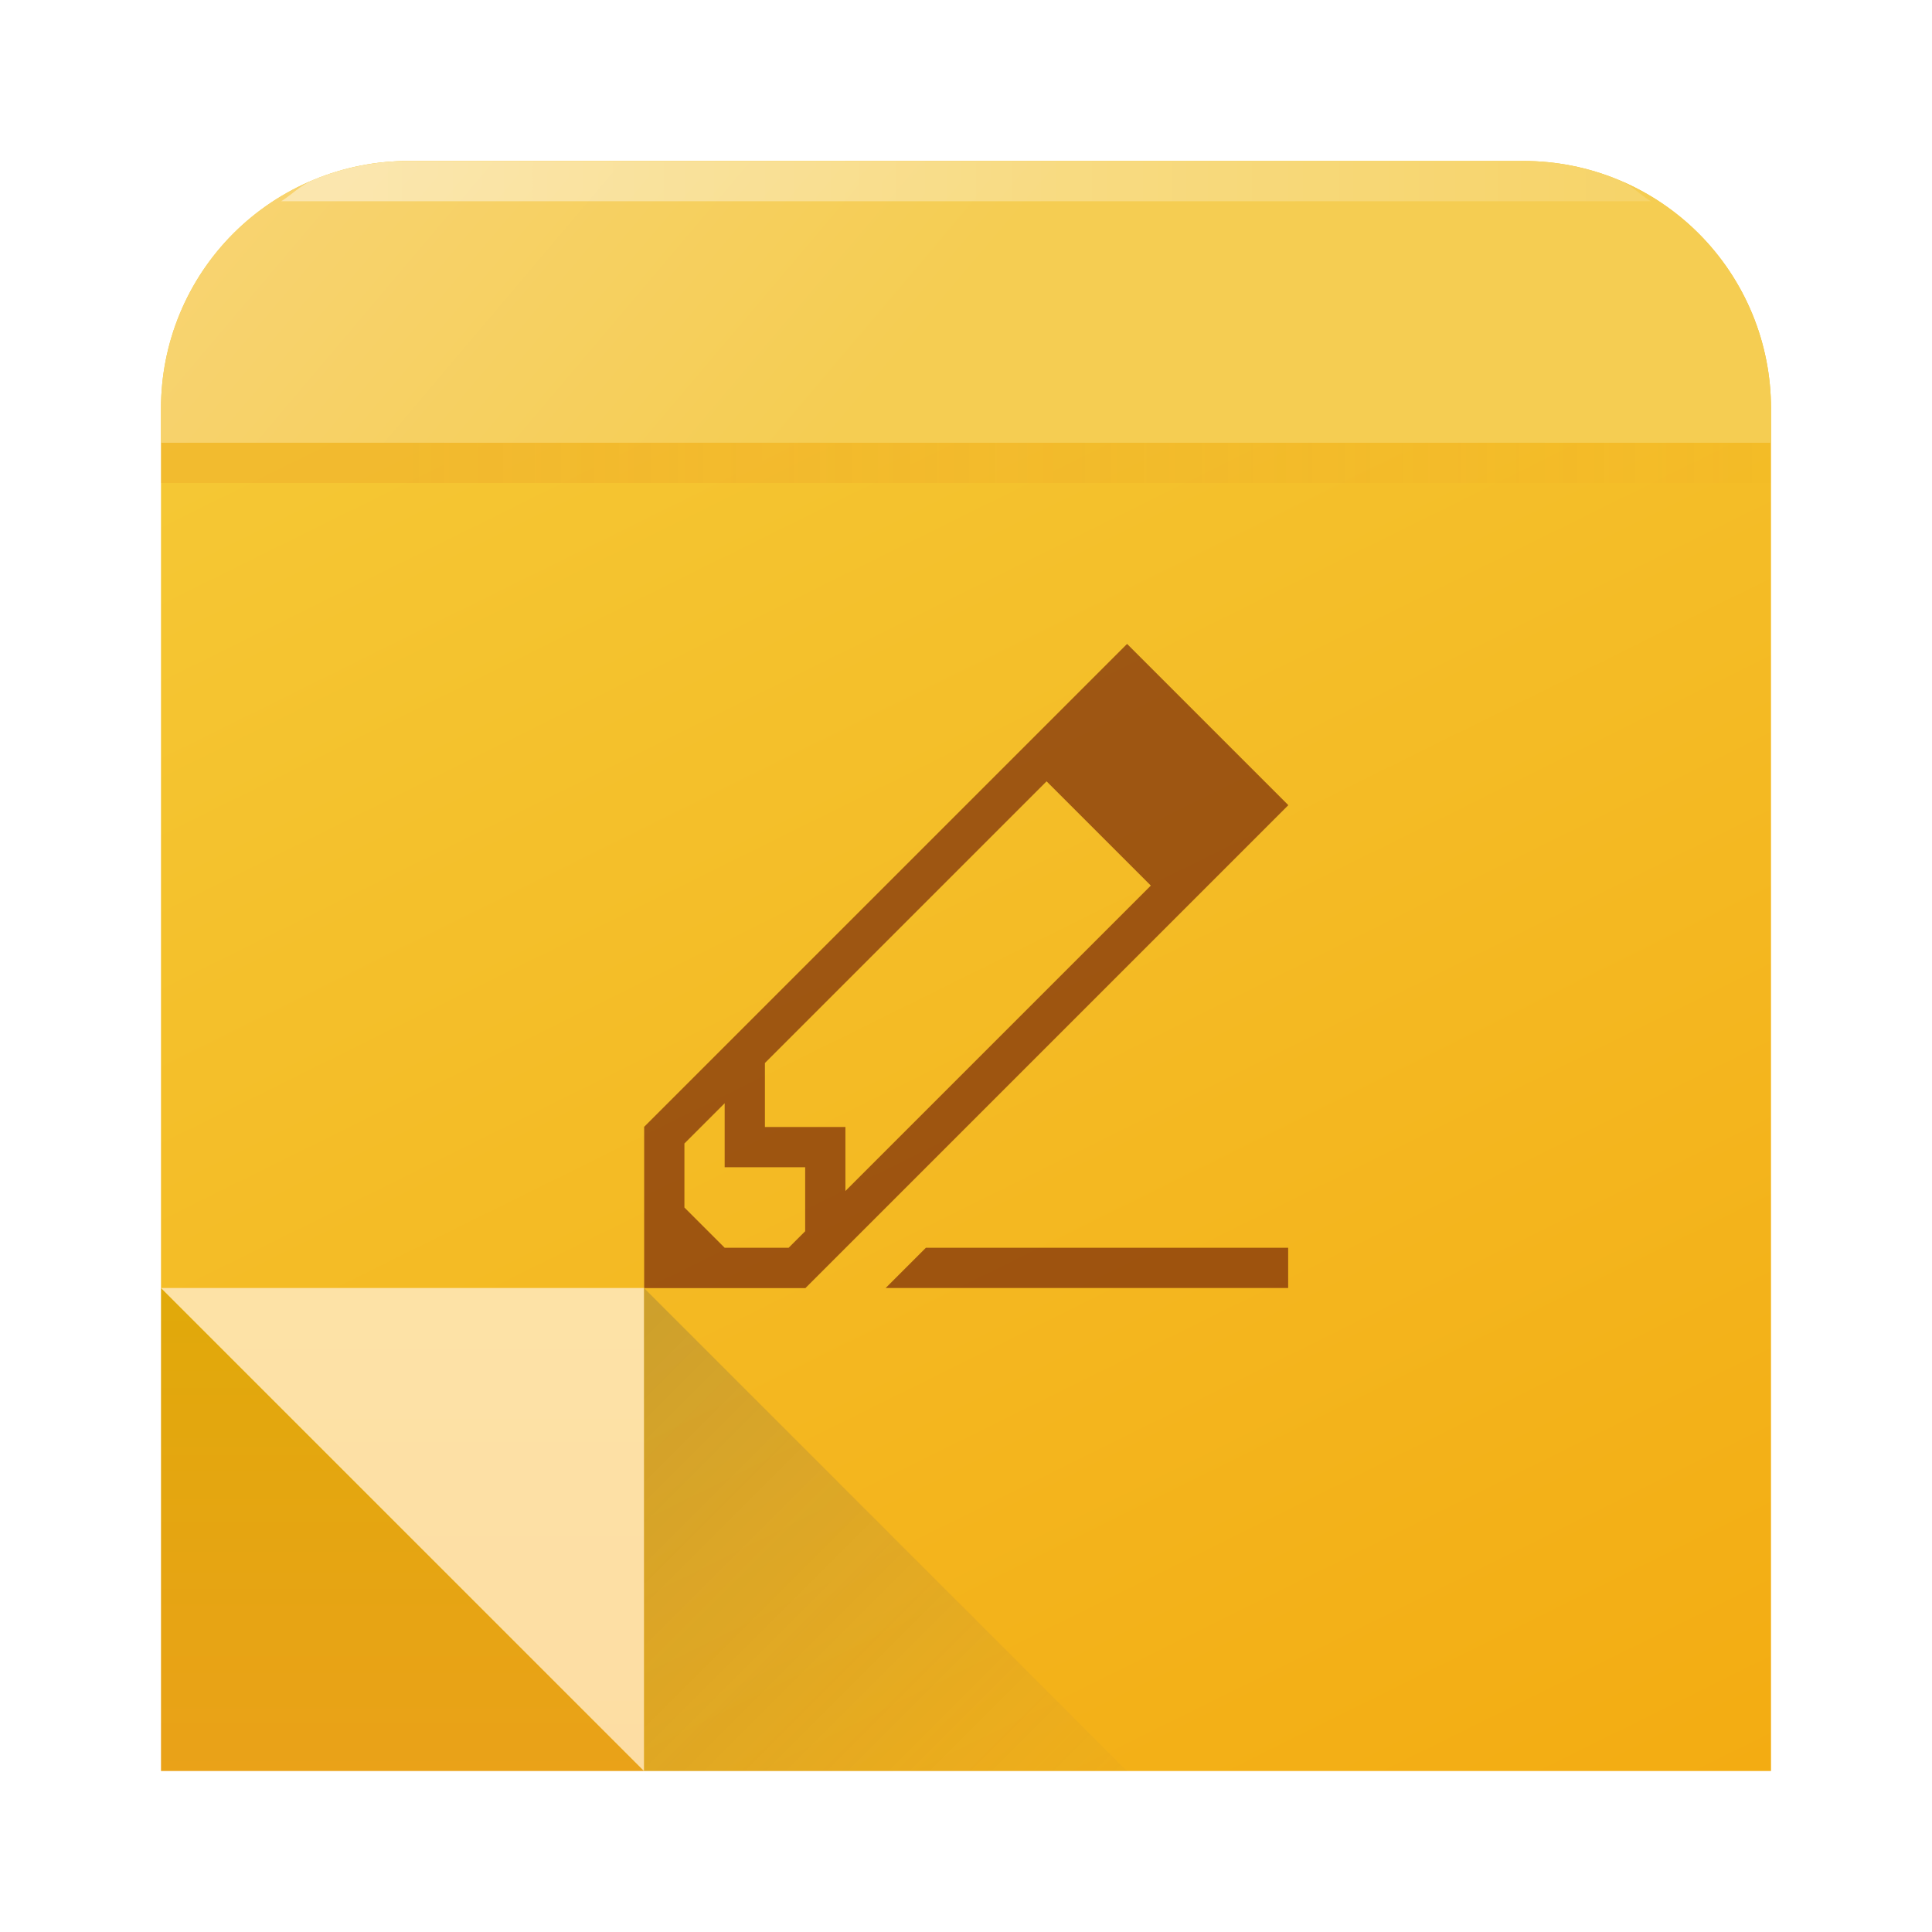
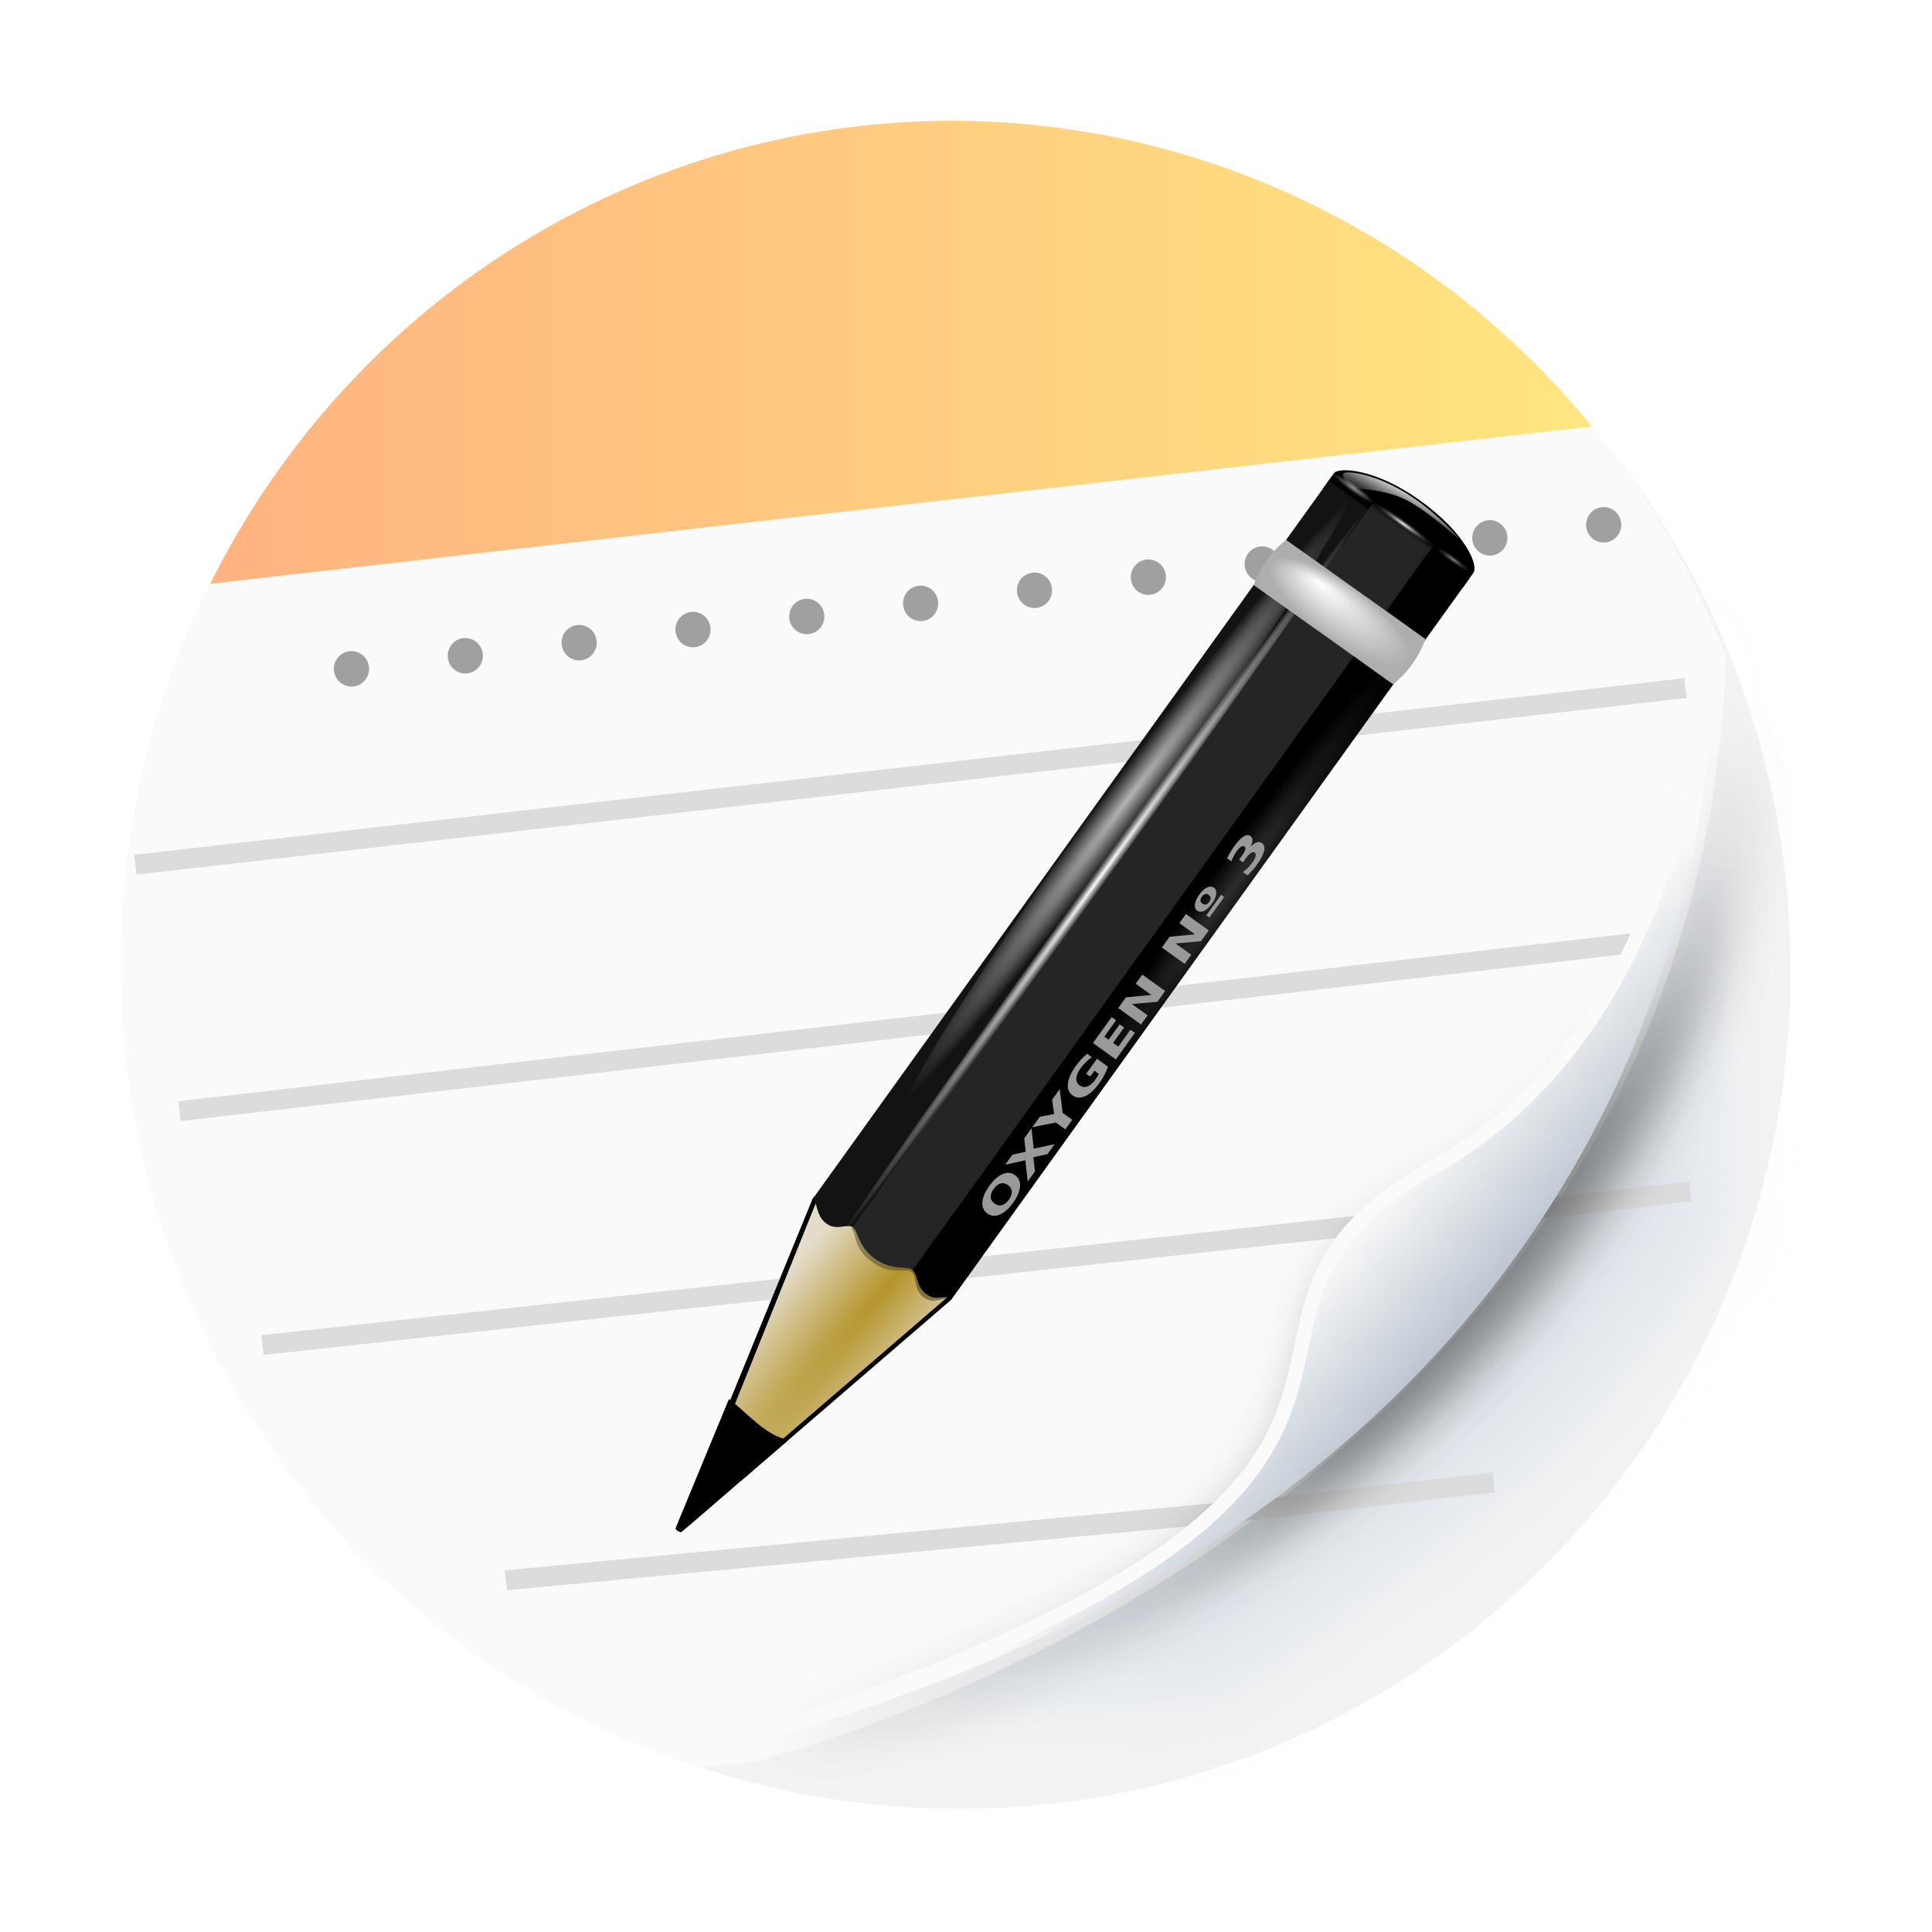
- <svg xmlns="http://www.w3.org/2000/svg" xmlns:xlink="http://www.w3.org/1999/xlink" width="48" height="48" version="1.1" id="svg61">
-   <defs id="defs41">
-     <linearGradient id="a" y1="538.8" x1="406.57" y2="507.52" x2="429.12" gradientUnits="userSpaceOnUse" gradientTransform="matrix(-1.81818 0 0 1.2469 1167.79 -128.03)">
-       <stop stop-color="#f3ac12" id="stop2" />
-       <stop offset="1" stop-color="#f5cb39" id="stop4" />
+ <svg xmlns="http://www.w3.org/2000/svg" xmlns:xlink="http://www.w3.org/1999/xlink" width="48" height="48" version="1.1" id="svg1708">
+   <defs id="defs1680">
+     <linearGradient id="linearGradient4708">
+       <stop style="stop-color:#ffb380;stop-opacity:1;" offset="0" id="stop4704" />
+       <stop style="stop-color:#ffe680;stop-opacity:1" offset="1" id="stop4706" />
    </linearGradient>
-     <linearGradient id="h" y1="31" x1="53" y2="18" x2="40" gradientUnits="userSpaceOnUse" gradientTransform="rotate(180,228.285,280.4)">
-       <stop stop-color="#383e51" id="stop7" />
-       <stop offset="1" stop-color="#655c6f" stop-opacity="0" id="stop9" />
+     <linearGradient id="a" y1="538.8" x1="406.57" y2="507.52" x2="429.12" gradientUnits="userSpaceOnUse" gradientTransform="matrix(-1.81818,0,0,1.2469,1167.79,-128.03)">
+       <stop stop-color="#f3ac12" id="stop1645" />
+       <stop offset="1" stop-color="#f5cb39" id="stop1647" />
    </linearGradient>
-     <linearGradient id="g" y1="61" y2="47" x2="0" gradientUnits="userSpaceOnUse" gradientTransform="matrix(-1,0,0,1,442.57,482.8)">
-       <stop stop-color="#fddda3" id="stop12" />
-       <stop offset="1" stop-color="#fde3a7" id="stop14" />
+     <linearGradient id="b" y1="31" x1="53" y2="18" x2="40" gradientUnits="userSpaceOnUse" gradientTransform="rotate(180,228.285,280.4)">
+       <stop stop-color="#383e51" id="stop1650" />
+       <stop offset="1" stop-color="#655c6f" stop-opacity="0" id="stop1652" />
    </linearGradient>
-     <linearGradient id="d" y1="522.46" y2="541.2" gradientUnits="userSpaceOnUse" x2="0" gradientTransform="matrix(-1.81818 0 0 1.2469 1167.79 -128.03)">
-       <stop stop-color="#daae00" id="stop17" />
-       <stop offset="1" stop-color="#eca01c" id="stop19" />
+     <linearGradient id="c" y1="61" y2="47" x2="0" gradientUnits="userSpaceOnUse" gradientTransform="matrix(-1,0,0,1,442.57,482.8)">
+       <stop stop-color="#fddda3" id="stop1655" />
+       <stop offset="1" stop-color="#fde3a7" id="stop1657" />
    </linearGradient>
-     <linearGradient id="i" y1="-512.8" x1="403.57" y2="-501.8" x2="390.57" gradientUnits="userSpaceOnUse" gradientTransform="matrix(1,0,0,-1,-384.57,-499.8)">
-       <stop stop-color="#f5cd52" id="stop22" />
-       <stop offset="1" stop-color="#f8d474" id="stop24" />
+     <linearGradient id="d" y1="522.46" y2="541.2" gradientUnits="userSpaceOnUse" x2="0" gradientTransform="matrix(-1.81818,0,0,1.2469,1167.79,-128.03)">
+       <stop stop-color="#daae00" id="stop1660" />
+       <stop offset="1" stop-color="#eca01c" id="stop1662" />
    </linearGradient>
-     <linearGradient id="k" x1="394.57" x2="435.57" gradientUnits="userSpaceOnUse" gradientTransform="matrix(1,0,0,-1,-384.57,-499.8)">
-       <stop stop-color="#e88f21" id="stop27" />
-       <stop offset="1" stop-color="#e88f21" stop-opacity="0" id="stop29" />
+     <linearGradient id="e" y1="-512.8" x1="403.57" y2="-501.8" x2="390.57" gradientUnits="userSpaceOnUse">
+       <stop stop-color="#f5cd52" id="stop1665" />
+       <stop offset="1" stop-color="#f8d474" id="stop1667" />
    </linearGradient>
-     <linearGradient id="j" x1="393.57" x2="439.57" gradientUnits="userSpaceOnUse" gradientTransform="matrix(1,0,0,-1,-384.57,-499.8)">
-       <stop stop-color="#fff" id="stop32" />
-       <stop offset="1" stop-color="#fff" stop-opacity="0" id="stop34" />
+     <linearGradient id="f" x1="394.57" x2="435.57" gradientUnits="userSpaceOnUse">
+       <stop stop-color="#e88f21" id="stop1670" />
+       <stop offset="1" stop-color="#e88f21" stop-opacity="0" id="stop1672" />
    </linearGradient>
-     <linearGradient xlink:href="#a" id="f" gradientUnits="userSpaceOnUse" gradientTransform="matrix(-1.81818,0,0,1.2469,783.22,-627.83)" x1="406.57" y1="538.8" x2="429.12" y2="507.52" />
-     <linearGradient xlink:href="#d" id="e" gradientUnits="userSpaceOnUse" gradientTransform="matrix(-1.81818,0,0,1.2469,783.22,-627.83)" y1="522.46" x2="0" y2="541.2" />
-     <linearGradient xlink:href="#d" id="b" gradientUnits="userSpaceOnUse" gradientTransform="matrix(-1.81818 0 0 1.2469 1167.79 -128.03)" y1="522.46" x2="0" y2="541.2" />
-     <linearGradient xlink:href="#a" id="c" gradientUnits="userSpaceOnUse" gradientTransform="matrix(-1.81818 0 0 1.2469 1167.79 -128.03)" x1="406.57" y1="538.8" x2="429.12" y2="507.52" />
+     <linearGradient id="g" x1="393.57" x2="439.57" gradientUnits="userSpaceOnUse">
+       <stop stop-color="#ffffff" id="stop1675" />
+       <stop offset="1" stop-color="#ffffff" stop-opacity="0" id="stop1677" />
+     </linearGradient>
+     <linearGradient id="a-3" y1="543.8" y2="503.8" x2="0" gradientUnits="userSpaceOnUse" gradientTransform="matrix(1.049947,0,0,1.05,-452.9769,-525.9899)">
+       <stop stop-color="#c6cdd1" id="stop2" />
+       <stop offset="1" stop-color="#e0e5e7" id="stop4" />
+     </linearGradient>
+     <linearGradient id="XMLID_4_" gradientUnits="userSpaceOnUse" x1="76.172" y1="76.33" x2="76.172" y2="113.328" gradientTransform="matrix(0.3807928,0,0,0.3807928,-107.248,-44.63022)">
+       <stop offset="0" style="stop-color:#FF0000" id="stop26" />
+       <stop offset="1" style="stop-color:#7C0000" id="stop28" />
+     </linearGradient>
+     <linearGradient id="XMLID_5_" gradientUnits="userSpaceOnUse" x1="66.382" y1="34.545" x2="66.382" y2="97.044" gradientTransform="matrix(0.3807928,0,0,0.3807928,-107.248,-44.63022)">
+       <stop offset="0" style="stop-color:#57ADFF" id="stop33" />
+       <stop offset="1" style="stop-color:#428AFF" id="stop35" />
+     </linearGradient>
+     <linearGradient id="linearGradient2257">
+       <stop id="stop2259" offset="0" style="stop-color:#b4942a;stop-opacity:1;" />
+       <stop id="stop2261" offset="1" style="stop-color:#e4dcc9;stop-opacity:1" />
+     </linearGradient>
+     <linearGradient id="linearGradient2598">
+       <stop style="stop-color:#252525;stop-opacity:1;" offset="0" id="stop2600" />
+       <stop id="stop2606" offset="0.5" style="stop-color:#252525;stop-opacity:1;" />
+       <stop style="stop-color:#252525;stop-opacity:1;" offset="0.75" id="stop2608" />
+       <stop style="stop-color:#000000;stop-opacity:1;" offset="1" id="stop2602" />
+     </linearGradient>
+     <linearGradient id="linearGradient3311">
+       <stop id="stop3313" offset="0" style="stop-color:#2d2d2d;stop-opacity:1;" />
+       <stop style="stop-color:#000000;stop-opacity:1;" offset="0.5" id="stop3319" />
+       <stop id="stop3315" offset="1" style="stop-color:#000000;stop-opacity:1;" />
+     </linearGradient>
+     <linearGradient id="linearGradient3303">
+       <stop id="stop3305" offset="0" style="stop-color:#ffffff;stop-opacity:0.683;" />
+       <stop id="stop3307" offset="1" style="stop-color:#ffffff;stop-opacity:0;" />
+     </linearGradient>
+     <linearGradient id="linearGradient3058">
+       <stop style="stop-color:white;stop-opacity:1;" offset="0" id="stop3060" />
+       <stop style="stop-color:white;stop-opacity:0;" offset="1" id="stop3062" />
+     </linearGradient>
+     <linearGradient id="linearGradient3225">
+       <stop id="stop3227" offset="0" style="stop-color:#ffffff;stop-opacity:1;" />
+       <stop id="stop3229" offset="1" style="stop-color:#aeaeae;stop-opacity:1;" />
+     </linearGradient>
+     <linearGradient id="linearGradient3217">
+       <stop style="stop-color:#252525;stop-opacity:1;" offset="0" id="stop3219" />
+       <stop style="stop-color:#252525;stop-opacity:0;" offset="1" id="stop3221" />
+     </linearGradient>
+     <linearGradient id="linearGradient3207">
+       <stop id="stop3209" offset="0" style="stop-color:#ffffff;stop-opacity:1;" />
+       <stop id="stop3211" offset="1" style="stop-color:#252525;stop-opacity:0;" />
+     </linearGradient>
+     <linearGradient id="linearGradient3251">
+       <stop style="stop-color:#000000;stop-opacity:1;" offset="0" id="stop3253" />
+       <stop id="stop14161" offset="0.709" style="stop-color:#090909;stop-opacity:0.679;" />
+       <stop style="stop-color:#131313;stop-opacity:0;" offset="1" id="stop3255" />
+     </linearGradient>
+     <linearGradient id="linearGradient3273">
+       <stop id="stop3275" offset="0" style="stop-color:#ffffff;stop-opacity:0.55;" />
+       <stop id="stop3277" offset="1" style="stop-color:#ffffff;stop-opacity:0;" />
+     </linearGradient>
+     <linearGradient id="linearGradient3259">
+       <stop style="stop-color:#ffffff;stop-opacity:0.55;" offset="0" id="stop3261" />
+       <stop style="stop-color:#000000;stop-opacity:0;" offset="1" id="stop3263" />
+     </linearGradient>
+     <filter id="filter1272" x="-0.094" y="-0.09" width="1.189" height="1.181" color-interpolation-filters="sRGB">
+       <feGaussianBlur stdDeviation="0.398" id="feGaussianBlur15" />
+     </filter>
+     <filter id="filter1066" x="-0.064" y="-0.057" width="1.128" height="1.113" color-interpolation-filters="sRGB">
+       <feGaussianBlur stdDeviation="0.227" id="feGaussianBlur2" />
+     </filter>
+     <filter id="filter3507" x="-0.064" y="-0.057" width="1.128" height="1.113" color-interpolation-filters="sRGB">
+       <feGaussianBlur stdDeviation="0.227" id="feGaussianBlur3505" />
+     </filter>
+     <linearGradient id="linearGradient1040" x1="80.368" x2="82.141" y1="13.177" y2="14.704" gradientTransform="matrix(2.663394,0,0,2.686243,-180.6667,-4.626017)" gradientUnits="userSpaceOnUse">
+       <stop stop-color="#fafafa" offset="0" id="stop5" />
+       <stop stop-color="#90a0b3" offset="1" id="stop7" />
+     </linearGradient>
+     <linearGradient id="linearGradient1166" x1="54.456" x2="54.456" y1="6.455" y2="11.072" gradientTransform="matrix(3.282015,0,0,3.310172,-156.1491,-21.07287)" gradientUnits="userSpaceOnUse">
+       <stop stop-color="#ffd700" offset="0" id="stop10" />
+       <stop stop-color="#ffb300" offset="1" id="stop12" />
+     </linearGradient>
+     <radialGradient xlink:href="#linearGradient2257" id="radialGradient3536-7-2-5" gradientUnits="userSpaceOnUse" gradientTransform="matrix(0.4879756,0.3893716,-3.151706,3.774133,381.6218,-440.1339)" cx="42.618" cy="120.642" fx="42.618" fy="120.642" r="3.407" />
+     <radialGradient xlink:href="#linearGradient2598" id="radialGradient3538-5-2-9" gradientUnits="userSpaceOnUse" gradientTransform="matrix(0.6037407,0.440285,-5.504117,7.6106,337.9742,-426.7411)" cx="15.727" cy="58.09" fx="15.727" fy="58.09" r="2.614" />
+     <radialGradient xlink:href="#linearGradient3311" id="radialGradient3540-2-6-9" gradientUnits="userSpaceOnUse" gradientTransform="matrix(0.02082799,0.01479932,-0.1646447,0.2314665,45.33241,-2.556249)" cx="89.455" cy="100.747" fx="89.455" fy="100.747" r="47.746" />
+     <radialGradient xlink:href="#linearGradient3303" id="radialGradient3542-3-6-6" gradientUnits="userSpaceOnUse" gradientTransform="matrix(0.1980575,-0.00432738,1.1223032e-4,0.01130356,-6.736651,-34.27883)" cx="34.678" cy="7.462" fx="34.678" fy="7.462" r="47.595" />
+     <radialGradient xlink:href="#linearGradient3058" id="radialGradient3544-6-7-1" gradientUnits="userSpaceOnUse" gradientTransform="matrix(-0.2375834,0.00105776,-1.8359254e-5,-0.0036483,6.506919,-34.92102)" cx="34.678" cy="7.462" fx="34.678" fy="7.462" r="47.595" />
+     <radialGradient xlink:href="#linearGradient3225" id="radialGradient3546-1-0-9" gradientUnits="userSpaceOnUse" gradientTransform="matrix(0.4324531,0.3099345,-0.1015093,0.1410859,12.95844,-1.182464)" cx="49.01" cy="8.495" fx="47.371" fy="6.77" r="3.975" />
+     <radialGradient xlink:href="#linearGradient3207" id="radialGradient3550-0-9-7" gradientUnits="userSpaceOnUse" gradientTransform="matrix(0.5320481,0,0,0.05612573,9.828207,-9.880975)" cx="49.012" cy="2.674" fx="49.012" fy="2.674" r="1.725" />
+     <radialGradient xlink:href="#linearGradient3273" id="radialGradient3556-8-3-9" gradientUnits="userSpaceOnUse" gradientTransform="matrix(0.3528325,0,0,0.05612573,17.08588,-9.880975)" cx="49.012" cy="2.674" fx="49.012" fy="2.674" r="1.725" />
+     <radialGradient xlink:href="#linearGradient3259" id="radialGradient3560-3-2-6" gradientUnits="userSpaceOnUse" gradientTransform="matrix(0.3500771,0,0,0.05612573,-54.58242,-9.880976)" cx="49.012" cy="2.674" fx="49.012" fy="2.674" r="1.725" />
+     <linearGradient xlink:href="#linearGradient3217" id="linearGradient4273" gradientUnits="userSpaceOnUse" gradientTransform="matrix(0.5320481,0,0,0.4613369,9.828207,-10.95247)" x1="48.915" y1="2.972" x2="48.913" y2="2.555" />
+     <linearGradient xlink:href="#linearGradient3058" id="linearGradient4275" gradientUnits="userSpaceOnUse" gradientTransform="matrix(0.4324531,0.3099345,-0.2694344,0.3744815,14.38501,-3.165238)" x1="48.499" y1="0.812" x2="48.733" y2="2.366" />
+     <linearGradient xlink:href="#linearGradient3251" id="linearGradient4277" gradientUnits="userSpaceOnUse" gradientTransform="matrix(0.5291193,0,0,0.4613369,9.966697,-10.95247)" x1="46.052" y1="3.1" x2="46.052" y2="2.396" />
+     <linearGradient xlink:href="#linearGradient3251" id="linearGradient4279" gradientUnits="userSpaceOnUse" gradientTransform="matrix(0.4101922,0,0,0.3556761,-7.035936,-8.351529)" x1="46.052" y1="3.1" x2="46.052" y2="2.396" />
+     <linearGradient xlink:href="#linearGradient4708" id="linearGradient4710" x1="5.223" y1="8.752" x2="39.545" y2="8.752" gradientUnits="userSpaceOnUse" />
  </defs>
-   <path d="M 16,44 H 4 V 32 l 13,-1 z" id="path43" style="color:#000000;fill:url(#e)" />
-   <path d="M 10.156,4 A 6.143,6.143 0 0 0 4,10.156 V 32 L 16,44 H 44 V 10.156 A 6.143,6.143 0 0 0 37.844,4 Z" id="path45" style="color:#000000;fill:url(#f)" />
-   <path d="M 28,16 16.008,27.992 h -0.004 v 4.01 h 4.01 v -0.004 l 11.992,-11.992 -0.002,-0.002 0.002,-0.002 -4,-4 -0.002,0.002 z m -1.998,3.412 2.59,2.59 -7.588,7.588 V 28 h -2 V 26.41 Z M 18.004,27.41 V 29 h 2 v 1.59 L 19.594,31 h -1.59 l -1,-1 v -1.59 z m 5,3.59 -1,1 h 10 v -1 z" id="path47" style="color:#4d4d4d;opacity:0.543;fill:#560000" />
-   <g id="g53" style="fill-rule:evenodd">
-     <path d="m 388.57,531.8 12,12 v -12 z" transform="translate(-384.57,-499.8)" id="path49" style="fill:url(#g)" />
-     <path d="m 412.57,543.8 -12,-12 v 12 z" transform="translate(-384.57,-499.8)" id="path51" style="opacity:0.2;fill:url(#h)" />
+   <ellipse cx="23.832" cy="24.109" color="#000000" fill="#f3f3f3" stroke-width="0.691" id="circle30" rx="20.655" ry="20.832" />
+   <path transform="matrix(2.315318,0,0,2.554175,-91.23808,-9.876723)" d="m 57.641,9.825 c 0.816,3.562 -6.407,9.597 -9.879,10.551 l 4.69,-0.01 c 4.098,-2.626 3.512,-2.28 5.435,-4.446 z" fill="#9cb8d7" filter="url(#filter1272)" opacity="0.2" id="path32" />
+   <path d="M 23.655,3 A 20.655,20.952 0 0 0 3,23.953 20.655,20.952 0 0 0 17.411,43.917 l 1.386,-0.158 C 28.575,41.03 42.338,32.59 42.882,16.305 A 20.655,20.952 0 0 0 23.655,3 Z m 19.274,13.431 1.159,10.405 a 20.655,20.952 0 0 0 0.001,-0.005 l -1.156,-10.388 a 20.655,20.952 0 0 0 -0.004,-0.012 z" color="#000000" fill="#fafafa" stroke-width="0.693" id="path34" />
+   <path d="M 4.46,27.607 41.302,23.348" fill="none" stroke="#dcdcdc" stroke-width="0.495" id="path36" />
+   <path d="m 6.522,33.417 29.58,-3.225" fill="none" stroke="#dcdcdc" stroke-width="0.495" id="path38" />
+   <path d="m 30.963,37.784 6.176,-0.705 -0.056,-0.498 -5.352,0.613 c -0.113,0.087 -0.209,0.203 -0.323,0.289 -0.145,0.109 -0.299,0.194 -0.445,0.301 z" color="#000000" color-rendering="auto" dominant-baseline="auto" fill="#dcdcdc" image-rendering="auto" shape-rendering="auto" solid-color="#000000" style="font-variant-ligatures:normal;font-variant-position:normal;font-variant-caps:normal;font-variant-numeric:normal;font-variant-alternates:normal;font-feature-settings:normal;text-indent:0;text-decoration-line:none;text-decoration-style:solid;text-decoration-color:#000000;text-transform:none;text-orientation:mixed;white-space:normal;shape-padding:0;isolation:auto;mix-blend-mode:normal;stroke-width:0.691" id="path40" />
+   <path d="m 30.963,37.784 c 0.146,-0.107 0.3,-0.192 0.445,-0.301 0.114,-0.086 0.21,-0.202 0.323,-0.289 l -19.192,1.822 0.056,0.492 z" color="#000000" color-rendering="auto" dominant-baseline="auto" fill="#dcdcdc" image-rendering="auto" shape-rendering="auto" solid-color="#000000" style="font-variant-ligatures:normal;font-variant-position:normal;font-variant-caps:normal;font-variant-numeric:normal;font-variant-alternates:normal;font-feature-settings:normal;text-indent:0;text-decoration-line:none;text-decoration-style:solid;text-decoration-color:#000000;text-transform:none;text-orientation:mixed;white-space:normal;shape-padding:0;isolation:auto;mix-blend-mode:normal;stroke-width:0.691" id="path42" />
+   <path d="M 3.362,21.483 41.875,17.096" fill="none" stroke="#dcdcdc" stroke-width="0.495" id="path44" />
+   <g transform="matrix(2.663394,0,0,2.686243,-109.7686,-8.61142)" fill="#a0a0a0" id="g70">
+     <circle transform="rotate(-6.5076)" cx="43.141" cy="14.374" r="0.164" id="circle46" />
+     <circle transform="rotate(-6.5076)" cx="44.21" cy="14.374" r="0.164" id="circle48" />
+     <circle transform="rotate(-6.5076)" cx="45.279" cy="14.374" r="0.164" id="circle50" />
+     <circle transform="rotate(-6.5076)" cx="46.348" cy="14.374" r="0.164" id="circle52" />
+     <circle transform="rotate(-6.5076)" cx="47.416" cy="14.374" r="0.164" id="circle54" />
+     <circle transform="rotate(-6.5076)" cx="48.485" cy="14.374" r="0.164" id="circle56" />
+     <circle transform="rotate(-6.5076)" cx="49.554" cy="14.374" r="0.164" id="circle58" />
+     <circle transform="rotate(-6.5076)" cx="50.623" cy="14.374" r="0.164" id="circle60" />
+     <circle transform="rotate(-6.5076)" cx="51.692" cy="14.374" r="0.164" id="circle62" />
+     <circle transform="rotate(-6.5076)" cx="52.761" cy="14.374" r="0.164" id="circle64" />
+     <circle transform="rotate(-6.5076)" cx="54.898" cy="14.374" r="0.164" id="circle66" />
+     <circle transform="rotate(-6.5076)" cx="53.829" cy="14.374" r="0.164" id="circle68" />
  </g>
-   <path d="M 10.156,4 A 6.143,6.143 0 0 0 4,10.156 V 11 H 44 V 10.156 A 6.143,6.143 0 0 0 37.844,4 Z" id="path55" style="color:#4d4d4d;fill:url(#i)" />
-   <path d="M 10.156,4 C 9.304,4 8.493,4.172 7.756,4.482 7.466,4.605 7.251,4.837 6.986,5 H 41.014 C 40.749,4.837 40.534,4.605 40.244,4.482 A 6.163,6.163 0 0 0 37.844,4 Z" id="path57" style="color:#4d4d4d;opacity:0.444;fill:url(#j)" />
-   <path d="M 4,12 H 44 V 11 H 4 Z" id="path59" style="color:#4d4d4d;opacity:0.224;fill:url(#k)" />
+   <path d="m 37.313,30.137 4.683,-0.535" fill="none" stroke="#dcdcdc" stroke-width="0.495" id="path72" />
+   <path transform="matrix(2.861424,0,0,2.708814,-122.2594,-9.212445)" d="m 57.818,9.829 c 0,0 0.054,3.078 -2.664,4.541 -2.245,1.208 0.939,2.689 -5.86,5.099 8.851,-2.575 8.524,-9.64 8.524,-9.64 z" fill="#141414" filter="url(#filter1066)" opacity="0.3" id="path74" />
+   <path transform="matrix(2.780495,0,0,2.613096,-117.3125,-7.447425)" d="m 57.818,9.829 c 0,0 0.054,3.078 -2.664,4.541 -2.245,1.208 0.939,2.689 -5.86,5.099 8.851,-2.575 8.524,-9.64 8.524,-9.64 z" fill="#141414" filter="url(#filter1066)" opacity="0.3" id="path76" />
+   <path d="m 42.299,17.146 c 0,0 0.143,8.269 -7.094,12.198 -5.979,3.246 2.5,7.223 -15.607,13.697 23.572,-6.917 22.888,-25.8 22.888,-25.8 z" fill="url(#linearGradient1040)" stroke-width="2.675" id="path78" style="fill:url(#linearGradient1040)" />
+   <path d="m 42.299,17.146 c 0,0 -0.502,8.402 -6.674,11.844 -7.1,3.96 2.585,7.498 -16.122,13.906" fill="none" stroke="#fafafa" stroke-width="0.354" id="path80" />
+   <path d="M 23.654,3.001 A 20.655,20.952 0 0 0 5.223,14.504 L 39.545,10.595 A 20.655,20.952 0 0 0 23.654,3.001 Z" stroke-width="3.296" id="path82" style="fill:url(#linearGradient4710);fill-opacity:1" />
+   <path d="m 42.928,16.431 1.159,10.405 a 20.655,20.952 0 0 0 0.001,-0.005 L 42.932,16.443 a 20.655,20.952 0 0 0 -0.003,-0.012 h -0.001 z" color="#000000" fill="#fafafa" stroke-width="0.693" id="path84" />
+   <path id="path3180-6-1-9" d="m 33.145,11.755 c 0.11,-0.153 1.024,-0.118 2.134,0.678 1.121,0.803 1.464,1.61 1.326,1.801 -0.09,0.125 -0.18,0.25 -0.269,0.374 -1.153,-0.826 -2.306,-1.653 -3.46,-2.479 0.09,-0.125 0.18,-0.25 0.269,-0.374 0,0 0,0 0,0" style="overflow:visible;fill:#000000;fill-opacity:1;fill-rule:evenodd;stroke:none;stroke-width:0.208px;stroke-linecap:butt;stroke-linejoin:miter;stroke-opacity:1" />
+   <path id="path3299-3-9-3" d="m 20.236,29.719 -0.05,0.069 -2.636,6.443 0.862,0.559 5.208,-4.487 0.041,-0.049 z" style="overflow:visible;fill:#000000;fill-opacity:1;fill-rule:evenodd;stroke:#000000;stroke-width:0;stroke-linecap:butt;stroke-linejoin:miter;stroke-miterlimit:4;stroke-dasharray:none;stroke-opacity:1" />
+   <path id="path2247-2-4-1" d="m 17.094,37.778 6.437,-5.544 0.036,-0.05 -3.237,-2.391 -0.049,0.068 z" style="overflow:visible;fill:url(#radialGradient3536-7-2-5);fill-opacity:1;fill-rule:evenodd;stroke:#000000;stroke-width:0;stroke-linecap:butt;stroke-linejoin:miter;stroke-miterlimit:4;stroke-dasharray:none;stroke-opacity:1" />
+   <path id="rect2192-0-7-9" d="m 21.741,31.276 c 0.427,0.306 0.773,0.163 0.925,0.273 0.025,0.018 0.044,0.043 0.059,0.069 L 35.579,13.727 33.902,12.525 21.016,30.462 c 0.064,-0.009 0.122,-0.008 0.17,0.027 0.139,0.1 0.126,0.481 0.555,0.788 z" style="overflow:visible;fill:url(#radialGradient3538-5-2-9);fill-opacity:1;fill-rule:nonzero;stroke:none;stroke-width:0.104;stroke-linecap:round;stroke-linejoin:round;stroke-miterlimit:4;stroke-dasharray:none;stroke-dashoffset:4;stroke-opacity:1" />
+   <path id="rect2190-6-8-4" d="M 35.517,13.683 22.677,31.557 c 0.138,0.115 0.08,0.412 0.337,0.596 0.278,0.199 0.454,-0.011 0.634,0.117 L 36.497,14.385 Z" style="overflow:visible;fill:url(#radialGradient3540-2-6-9);fill-opacity:1;fill-rule:nonzero;stroke:none;stroke-width:0.104;stroke-linecap:round;stroke-linejoin:round;stroke-miterlimit:4;stroke-dasharray:none;stroke-dashoffset:4;stroke-opacity:1" />
+   <path style="overflow:visible;opacity:0.353;fill:#000000;fill-opacity:1;fill-rule:nonzero;stroke:none;stroke-width:0.104;stroke-linecap:round;stroke-linejoin:round;stroke-miterlimit:4;stroke-dasharray:none;stroke-dashoffset:4;stroke-opacity:1" d="m 23.314,30.672 -0.667,0.928 c 0.137,0.114 0.048,0.454 0.304,0.637 0.276,0.198 0.483,-0.055 0.662,0.072 l 0.676,-0.939 z" id="path2233-1-4-7" />
+   <path style="overflow:visible;opacity:0.386;fill:#252525;fill-opacity:1;fill-rule:nonzero;stroke:none;stroke-width:0.104;stroke-linecap:round;stroke-linejoin:round;stroke-miterlimit:4;stroke-dasharray:none;stroke-dashoffset:4;stroke-opacity:1" d="m 21.511,30.038 -0.342,0.476 -0.013,0.018 c 0.115,0.087 0.041,0.432 0.417,0.749 l 0.021,0.015 0.152,0.109 0.021,0.015 c 0.425,0.258 0.728,0.071 0.88,0.181 l 0.362,-0.506 z" id="path2231-5-5-8" />
+   <path id="rect1315-4-0-4" d="m 20.536,30.403 c 0.268,0.188 0.508,-0.016 0.65,0.086 L 34.027,12.615 33.037,11.905 20.189,29.79 c 0.005,0.003 0.011,0.008 0.016,0.012 0.111,0.08 0.062,0.411 0.332,0.601 z" style="overflow:visible;fill:#131313;fill-opacity:1;fill-rule:nonzero;stroke:none;stroke-width:0.104;stroke-linecap:round;stroke-linejoin:round;stroke-miterlimit:4;stroke-dasharray:none;stroke-dashoffset:4;stroke-opacity:1" />
+   <ellipse transform="matrix(0.5848752,-0.8111233,-0.814066,-0.5807723,0,0)" id="path3301-7-3-5" style="overflow:visible;fill:url(#radialGradient3542-3-6-6);fill-opacity:1;fill-rule:nonzero;stroke:none;stroke-width:0.066;stroke-linecap:round;stroke-linejoin:round;stroke-miterlimit:4;stroke-dasharray:none;stroke-dashoffset:4;stroke-opacity:1" cx="0.132" cy="-34.345" rx="9.408" ry="0.536" />
+   <path style="overflow:visible;fill:url(#radialGradient3544-6-7-1);fill-opacity:1;fill-rule:nonzero;stroke:none;stroke-width:0.05;stroke-linecap:round;stroke-linejoin:round;stroke-miterlimit:4;stroke-dasharray:none;stroke-dashoffset:4;stroke-opacity:1" id="path3321-6-6-0" d="m 9.576,-34.912 a 11.308,0.169 0 0 1 -11.219,0.169 11.308,0.169 0 0 1 -11.395,-0.167 11.308,0.169 0 0 1 11.04,-0.172 11.308,0.169 0 0 1 11.569,0.164" transform="matrix(0.5828347,-0.8125908,-0.8133653,-0.5817532,0,0)" />
+   <path style="overflow:visible;fill:url(#radialGradient3546-1-0-9);fill-opacity:1;fill-rule:nonzero;stroke:none;stroke-width:0.104;stroke-linecap:round;stroke-linejoin:round;stroke-miterlimit:4;stroke-dasharray:none;stroke-dashoffset:4;stroke-opacity:1" d="m 31.954,13.414 c -0.365,0.274 -0.671,0.734 -0.807,1.122 l 2.777,1.974 0.807,-1.122 z m 2.485,1.765 -0.807,1.122 0.974,0.698 c 0.32,-0.23 0.651,-0.67 0.807,-1.122 z" id="path2274-5-1-3" />
+   <rect transform="matrix(0.8128085,0.5825311,-0.5840297,0.8117323,0,0)" style="overflow:visible;fill:url(#linearGradient4273);fill-opacity:1;fill-rule:nonzero;stroke:none;stroke-width:0;stroke-linecap:round;stroke-linejoin:round;stroke-miterlimit:4;stroke-dasharray:none;stroke-dashoffset:4;stroke-opacity:1" id="rect3215-9-0-6" width="1.835" height="0.224" x="34.987" y="-9.746" />
+   <rect transform="matrix(0.8128085,0.5825311,-0.5840297,0.8117323,0,0)" y="-9.871" x="34.987" height="0.348" width="1.835" id="rect3205-3-6-1" style="overflow:visible;fill:url(#radialGradient3550-0-9-7);fill-opacity:1;fill-rule:nonzero;stroke:none;stroke-width:0;stroke-linecap:round;stroke-linejoin:round;stroke-miterlimit:4;stroke-dasharray:none;stroke-dashoffset:4;stroke-opacity:1" />
+   <path id="path3233-7-3-0" d="m 34.947,12.26 c 0.703,0.437 1.261,1.056 1.296,1.116 0.035,0.06 -0.696,-0.628 -1.266,-0.934 -0.566,-0.304 -1.277,-0.284 -1.337,-0.322 -0.06,-0.037 -0.48,-0.385 -0.156,-0.384 0.339,9.54e-4 0.92,0.187 1.463,0.524 z" style="overflow:visible;fill:url(#linearGradient4275);fill-opacity:1;fill-rule:evenodd;stroke:none;stroke-width:0.208px;stroke-linecap:butt;stroke-linejoin:miter;stroke-opacity:1" />
+   <rect transform="matrix(0.8128085,0.5825311,-0.5840297,0.8117323,0,0)" y="-9.746" x="33.77" height="0.224" width="1.217" id="rect3243-4-2-6" style="overflow:visible;fill:url(#linearGradient4277);fill-opacity:1;fill-rule:nonzero;stroke:none;stroke-width:0;stroke-linecap:round;stroke-linejoin:round;stroke-miterlimit:4;stroke-dasharray:none;stroke-dashoffset:4;stroke-opacity:1" />
+   <rect transform="matrix(0.8128085,0.5825311,-0.5840297,0.8117323,0,0)" style="overflow:visible;fill:url(#radialGradient3556-8-3-9);fill-opacity:1;fill-rule:nonzero;stroke:none;stroke-width:0;stroke-linecap:round;stroke-linejoin:round;stroke-miterlimit:4;stroke-dasharray:none;stroke-dashoffset:4;stroke-opacity:1" id="rect3245-5-0-3" width="1.217" height="0.348" x="33.77" y="-9.871" />
+   <rect transform="matrix(-0.8128085,-0.5825311,-0.5840297,0.8117323,0,0)" style="overflow:visible;fill:url(#linearGradient4279);fill-opacity:1;fill-rule:nonzero;stroke:none;stroke-width:0;stroke-linecap:round;stroke-linejoin:round;stroke-miterlimit:4;stroke-dasharray:none;stroke-dashoffset:4;stroke-opacity:1" id="rect3265-2-6-2" width="1.208" height="0.224" x="-38.027" y="-9.746" />
+   <rect transform="matrix(-0.8128085,-0.5825311,-0.5840297,0.8117323,0,0)" y="-9.871" x="-38.027" height="0.348" width="1.208" id="rect3267-5-1-0" style="overflow:visible;fill:url(#radialGradient3560-3-2-6);fill-opacity:1;fill-rule:nonzero;stroke:none;stroke-width:0;stroke-linecap:round;stroke-linejoin:round;stroke-miterlimit:4;stroke-dasharray:none;stroke-dashoffset:4;stroke-opacity:1" />
+   <path id="text3284-4-5-6" d="m 24.688,29.537 c -0.052,0.073 -0.077,0.141 -0.073,0.205 0.003,0.064 0.036,0.117 0.096,0.16 0.059,0.043 0.12,0.056 0.182,0.039 0.062,-0.017 0.119,-0.061 0.171,-0.134 0.053,-0.073 0.077,-0.142 0.073,-0.205 -0.003,-0.064 -0.036,-0.117 -0.095,-0.16 -0.06,-0.043 -0.121,-0.056 -0.182,-0.039 -0.062,0.017 -0.119,0.061 -0.172,0.135 m -0.106,-0.076 c 0.107,-0.149 0.217,-0.247 0.33,-0.294 0.113,-0.047 0.215,-0.038 0.307,0.028 0.092,0.066 0.133,0.16 0.124,0.281 -0.008,0.122 -0.067,0.257 -0.174,0.406 -0.107,0.149 -0.217,0.247 -0.33,0.294 -0.113,0.047 -0.215,0.038 -0.307,-0.028 -0.092,-0.066 -0.134,-0.16 -0.125,-0.282 0.009,-0.122 0.067,-0.258 0.174,-0.406 m 1.101,-0.922 0.521,-0.114 -0.179,0.249 -0.35,0.078 0.039,0.354 -0.18,0.25 -0.058,-0.529 -0.5,0.11 0.18,-0.25 0.329,-0.072 -0.037,-0.333 0.181,-0.251 0.055,0.508 m -0.036,-0.534 0.188,-0.261 0.354,-0.066 -0.05,-0.356 0.189,-0.262 0.074,0.589 0.239,0.171 -0.172,0.239 -0.239,-0.171 -0.583,0.118 m 1.88,-1.504 c -0.025,0.072 -0.057,0.144 -0.094,0.214 -0.037,0.07 -0.081,0.14 -0.13,0.208 -0.111,0.154 -0.226,0.258 -0.343,0.31 -0.118,0.052 -0.222,0.046 -0.312,-0.019 -0.091,-0.066 -0.13,-0.163 -0.116,-0.293 0.014,-0.129 0.078,-0.274 0.193,-0.434 0.044,-0.062 0.09,-0.118 0.138,-0.169 0.048,-0.052 0.097,-0.097 0.147,-0.138 l 0.117,0.084 c -0.055,0.039 -0.106,0.081 -0.152,0.126 -0.045,0.045 -0.087,0.093 -0.124,0.144 -0.069,0.095 -0.105,0.18 -0.11,0.255 -0.004,0.075 0.023,0.134 0.084,0.177 0.06,0.043 0.124,0.051 0.193,0.025 0.069,-0.026 0.136,-0.085 0.201,-0.177 0.018,-0.025 0.034,-0.048 0.047,-0.071 0.013,-0.023 0.024,-0.044 0.033,-0.064 l -0.11,-0.079 -0.105,0.146 -0.098,-0.07 0.268,-0.372 0.273,0.196 m -0.374,-0.586 0.465,-0.645 0.111,0.079 -0.292,0.406 0.106,0.076 0.275,-0.382 0.111,0.079 -0.275,0.382 0.13,0.093 0.302,-0.42 0.111,0.079 -0.474,0.659 -0.567,-0.407 m 0.626,-0.869 0.192,-0.267 0.632,-0.058 -0.389,-0.279 0.163,-0.227 0.567,0.407 -0.192,0.267 -0.632,0.058 0.389,0.279 -0.163,0.227 -0.567,-0.407 m 1.084,-1.505 0.192,-0.267 0.632,-0.058 -0.389,-0.279 0.163,-0.227 0.567,0.407 -0.192,0.267 -0.632,0.058 0.389,0.279 -0.163,0.227 -0.567,-0.407 m 0.93,-1.312 c 0.064,-0.088 0.128,-0.148 0.192,-0.178 0.065,-0.031 0.122,-0.03 0.17,0.004 0.048,0.035 0.068,0.087 0.059,0.158 -0.009,0.071 -0.045,0.151 -0.109,0.239 -0.064,0.089 -0.128,0.149 -0.193,0.18 -0.064,0.031 -0.121,0.029 -0.169,-0.005 -0.048,-0.034 -0.068,-0.087 -0.059,-0.158 0.009,-0.072 0.045,-0.151 0.109,-0.24 m 0.175,0.514 0.368,-0.511 0.076,0.054 -0.368,0.511 -0.076,-0.054 m -0.111,-0.467 c -0.025,0.035 -0.036,0.067 -0.034,0.098 0.002,0.03 0.018,0.056 0.048,0.077 0.029,0.021 0.059,0.028 0.088,0.021 0.029,-0.008 0.057,-0.029 0.082,-0.064 0.025,-0.034 0.036,-0.066 0.034,-0.096 -0.002,-0.03 -0.018,-0.056 -0.047,-0.077 -0.029,-0.021 -0.059,-0.028 -0.088,-0.02 -0.029,0.007 -0.056,0.028 -0.081,0.062 m 1.209,-1.242 c 0.055,-0.055 0.106,-0.09 0.154,-0.105 0.048,-0.015 0.091,-0.009 0.128,0.018 0.056,0.04 0.074,0.106 0.052,0.198 -0.021,0.091 -0.081,0.204 -0.178,0.339 -0.034,0.048 -0.071,0.094 -0.111,0.138 -0.039,0.044 -0.08,0.087 -0.123,0.127 l -0.113,-0.081 c 0.046,-0.035 0.088,-0.072 0.127,-0.111 0.039,-0.039 0.073,-0.08 0.104,-0.123 0.046,-0.063 0.074,-0.117 0.085,-0.16 0.011,-0.044 0.003,-0.074 -0.021,-0.092 -0.026,-0.018 -0.058,-0.015 -0.096,0.01 -0.038,0.025 -0.082,0.071 -0.13,0.138 l -0.069,0.096 -0.094,-0.068 0.072,-0.101 c 0.043,-0.06 0.07,-0.109 0.08,-0.146 0.009,-0.038 0.002,-0.065 -0.021,-0.082 -0.022,-0.016 -0.049,-0.013 -0.081,0.006 -0.033,0.02 -0.067,0.056 -0.105,0.108 -0.028,0.039 -0.053,0.079 -0.076,0.122 -0.023,0.043 -0.043,0.088 -0.061,0.134 l -0.107,-0.077 c 0.026,-0.053 0.053,-0.104 0.083,-0.153 0.029,-0.049 0.06,-0.096 0.092,-0.141 0.087,-0.12 0.164,-0.202 0.231,-0.244 0.067,-0.043 0.125,-0.047 0.174,-0.012 0.033,0.024 0.05,0.058 0.051,0.101 4.4e-4,0.044 -0.015,0.096 -0.047,0.159" style="font-style:normal;font-variant:normal;font-weight:bold;font-stretch:normal;font-size:12px;line-height:125%;font-family:'Bitstream Vera Sans';text-align:start;writing-mode:lr-tb;text-anchor:start;overflow:visible;fill:#999999;fill-opacity:1;stroke:none;stroke-width:0.208px;stroke-linecap:butt;stroke-linejoin:miter;stroke-opacity:1" />
+   <path id="path2265-6-5-1" d="m 18.109,34.762 -1.201,2.906 -0.121,0.297 c -1.54e-4,6.36e-4 0.001,0.005 0.001,0.006 l -0.006,6.23e-4 c 8.6e-5,8.18e-4 0.001,0.005 0.001,0.006 1.89e-4,8.11e-4 0.001,0.005 0.001,0.006 7.06e-4,0.001 0.007,0.004 0.008,0.005 4.91e-4,7.83e-4 9.71e-4,0.005 0.001,0.006 0.002,0.002 0.007,0.009 0.009,0.012 0.008,0.008 0.023,0.022 0.034,0.029 0.018,0.011 0.043,0.022 0.06,0.027 0.003,5.4e-4 0.012,0.004 0.015,0.004 9.28e-4,3.1e-5 0.005,-6.1e-4 0.006,-6.22e-4 8.29e-4,-1.07e-4 0.005,-4.73e-4 0.006,-6.22e-4 7.32e-4,-2.58e-4 0.005,-3.49e-4 0.006,-6.2e-4 6.98e-4,-2.76e-4 -0.002,-0.006 -0.001,-0.006 5.92e-4,-4.77e-4 0.006,-1.59e-4 0.006,-6.27e-4 l 0.288,-0.241 2.38,-2.054 c -0.544,-0.033 -1.154,-0.781 -1.496,-1.003 z" style="overflow:visible;fill:#000000;fill-opacity:1;fill-rule:evenodd;stroke:none;stroke-width:0;stroke-linecap:butt;stroke-linejoin:miter;stroke-miterlimit:4;stroke-dasharray:none;stroke-opacity:1" />
</svg>
